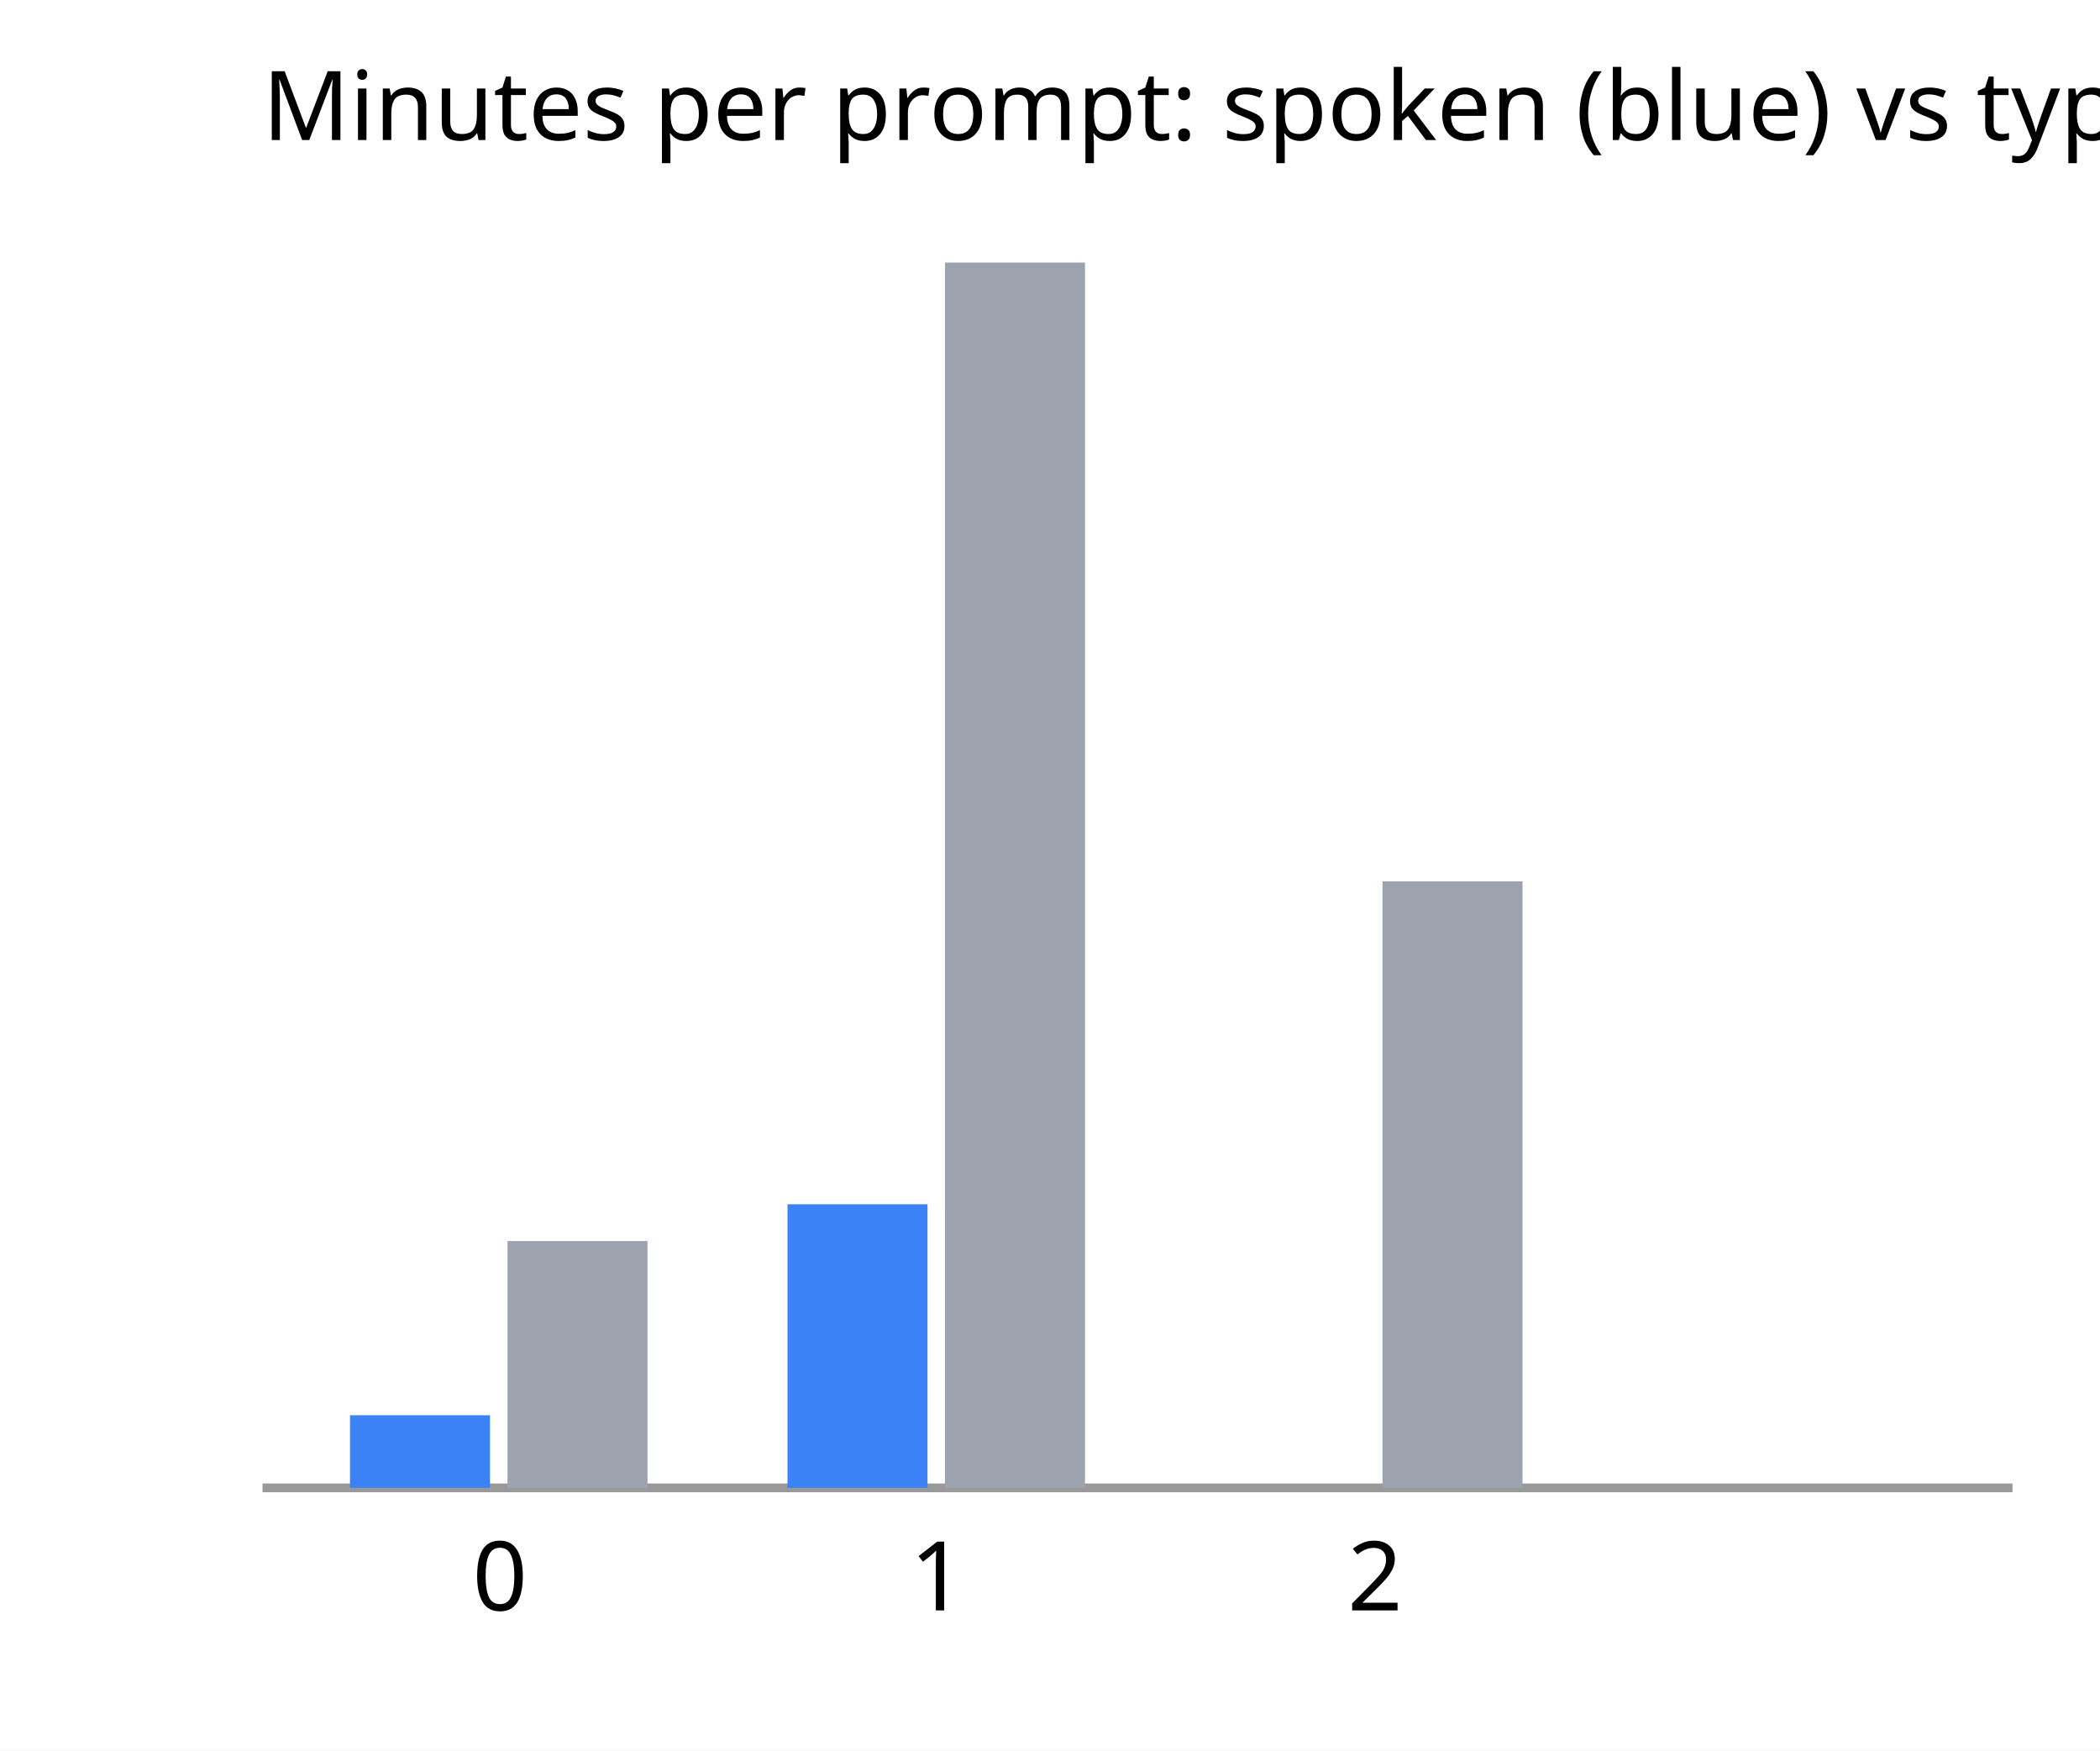
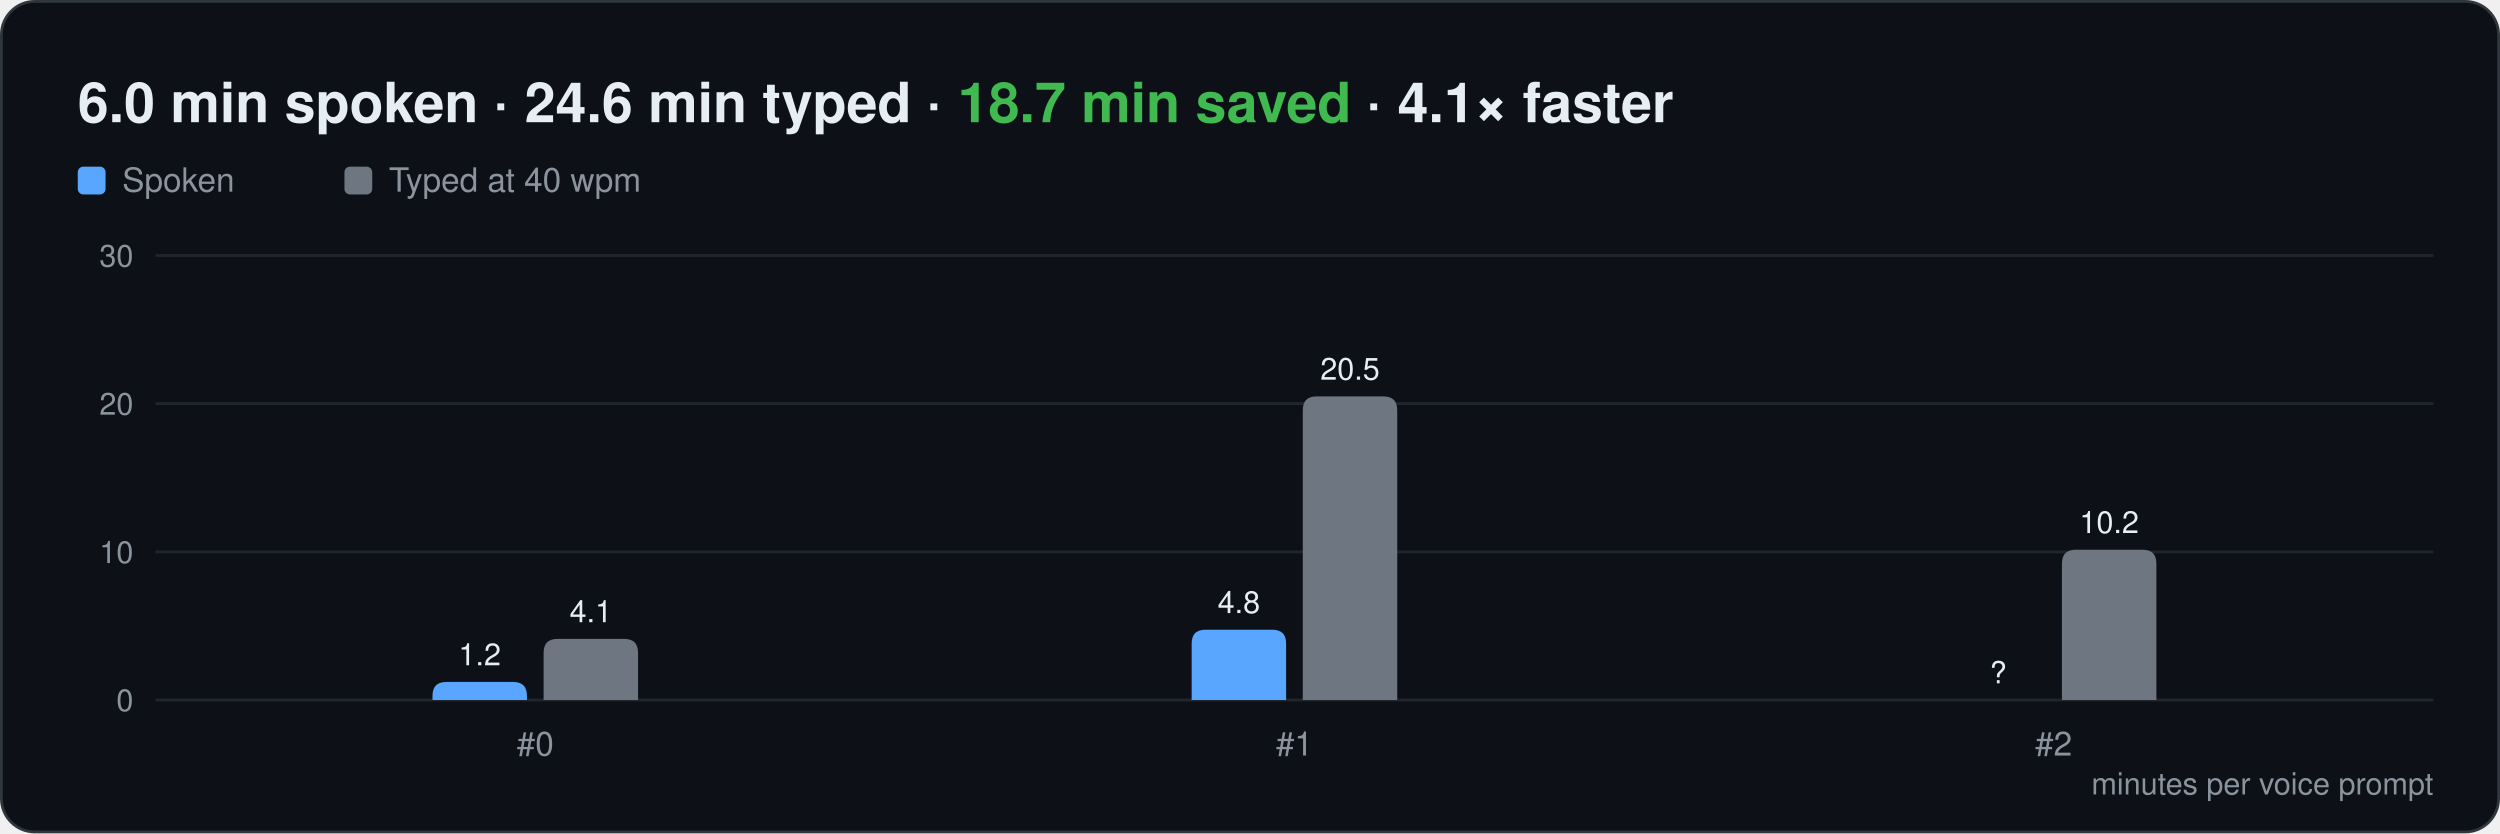
- <svg xmlns="http://www.w3.org/2000/svg" width="240" height="200" font-family="sans-serif" font-size="11">
-   <rect width="240" height="200" fill="#fff" />
-   <text x="30" y="16">Minutes per prompt: spoken (blue) vs typed (grey)</text>
-   <line x1="30" y1="170" x2="230" y2="170" stroke="#999" />
-   <rect x="40" y="161.7" width="16" height="8.3" fill="#3b82f6" />
-   <rect x="58" y="141.8" width="16" height="28.2" fill="#9ca3af" />
-   <text x="54" y="184">0</text>
-   <rect x="90" y="137.6" width="16" height="32.4" fill="#3b82f6" />
-   <rect x="108" y="30.0" width="16" height="140.0" fill="#9ca3af" />
-   <text x="104" y="184">1</text>
-   <rect x="158" y="100.7" width="16" height="69.3" fill="#9ca3af" />
-   <text x="154" y="184">2</text>
+ <svg xmlns="http://www.w3.org/2000/svg" width="900" height="300" viewBox="0 0 900 300" font-family="-apple-system, 'Segoe UI', Helvetica, Arial, sans-serif">
+   <rect x="0.5" y="0.5" width="899" height="299" rx="12" fill="#0d1117" stroke="#30363d" />
+   <text x="28" y="44" font-size="20" font-weight="600" fill="#e6edf3">6.0 min spoken · 24.6 min typed · <tspan fill="#3fb950">18.7 min saved</tspan> · 4.1× faster</text>
+   <rect x="28" y="60" width="10" height="10" rx="2" fill="#58a6ff" />
+   <text x="44" y="69" font-size="12" fill="#8b949e">Spoken</text>
+   <rect x="124" y="60" width="10" height="10" rx="2" fill="#6e7681" />
+   <text x="140" y="69" font-size="12" fill="#8b949e">Typed at 40 wpm</text>
+   <line x1="56" y1="252.0" x2="876" y2="252.0" stroke="#21262d" />
+   <text x="48" y="256.0" font-size="11" fill="#8b949e" text-anchor="end">0</text>
+   <line x1="56" y1="198.7" x2="876" y2="198.7" stroke="#21262d" />
+   <text x="48" y="202.7" font-size="11" fill="#8b949e" text-anchor="end">10</text>
+   <line x1="56" y1="145.3" x2="876" y2="145.3" stroke="#21262d" />
+   <text x="48" y="149.3" font-size="11" fill="#8b949e" text-anchor="end">20</text>
+   <line x1="56" y1="92.0" x2="876" y2="92.0" stroke="#21262d" />
+   <text x="48" y="96.0" font-size="11" fill="#8b949e" text-anchor="end">30</text>
+   <path d="M155.7,252.0 V250.5 Q155.7,245.5 160.7,245.5 H184.7 Q189.7,245.5 189.7,250.5 V252.0 Z" fill="#58a6ff" />
+   <text x="172.7" y="239.5" font-size="11" fill="#e6edf3" text-anchor="middle">1.2</text>
+   <path d="M195.7,252.0 V235.0 Q195.7,230.0 200.7,230.0 H224.7 Q229.7,230.0 229.7,235.0 V252.0 Z" fill="#6e7681" />
+   <text x="212.7" y="224.0" font-size="11" fill="#e6edf3" text-anchor="middle">4.1</text>
+   <text x="192.7" y="272" font-size="12" fill="#8b949e" text-anchor="middle">#0</text>
+   <path d="M429.0,252.0 V231.7 Q429.0,226.7 434.0,226.7 H458.0 Q463.0,226.7 463.0,231.7 V252.0 Z" fill="#58a6ff" />
+   <text x="446.0" y="220.7" font-size="11" fill="#e6edf3" text-anchor="middle">4.8</text>
+   <path d="M469.0,252.0 V147.7 Q469.0,142.7 474.0,142.7 H498.0 Q503.0,142.7 503.0,147.7 V252.0 Z" fill="#6e7681" />
+   <text x="486.0" y="136.7" font-size="11" fill="#e6edf3" text-anchor="middle">20.5</text>
+   <text x="466.0" y="272" font-size="12" fill="#8b949e" text-anchor="middle">#1</text>
+   <text x="719.3" y="246.0" font-size="11" fill="#e6edf3" text-anchor="middle">?</text>
+   <path d="M742.3,252.0 V202.9 Q742.3,197.9 747.3,197.9 H771.3 Q776.3,197.9 776.3,202.9 V252.0 Z" fill="#6e7681" />
+   <text x="759.3" y="191.9" font-size="11" fill="#e6edf3" text-anchor="middle">10.2</text>
+   <text x="739.3" y="272" font-size="12" fill="#8b949e" text-anchor="middle">#2</text>
+   <text x="876" y="286" font-size="11" fill="#8b949e" text-anchor="end">minutes per voice prompt</text>
</svg>
